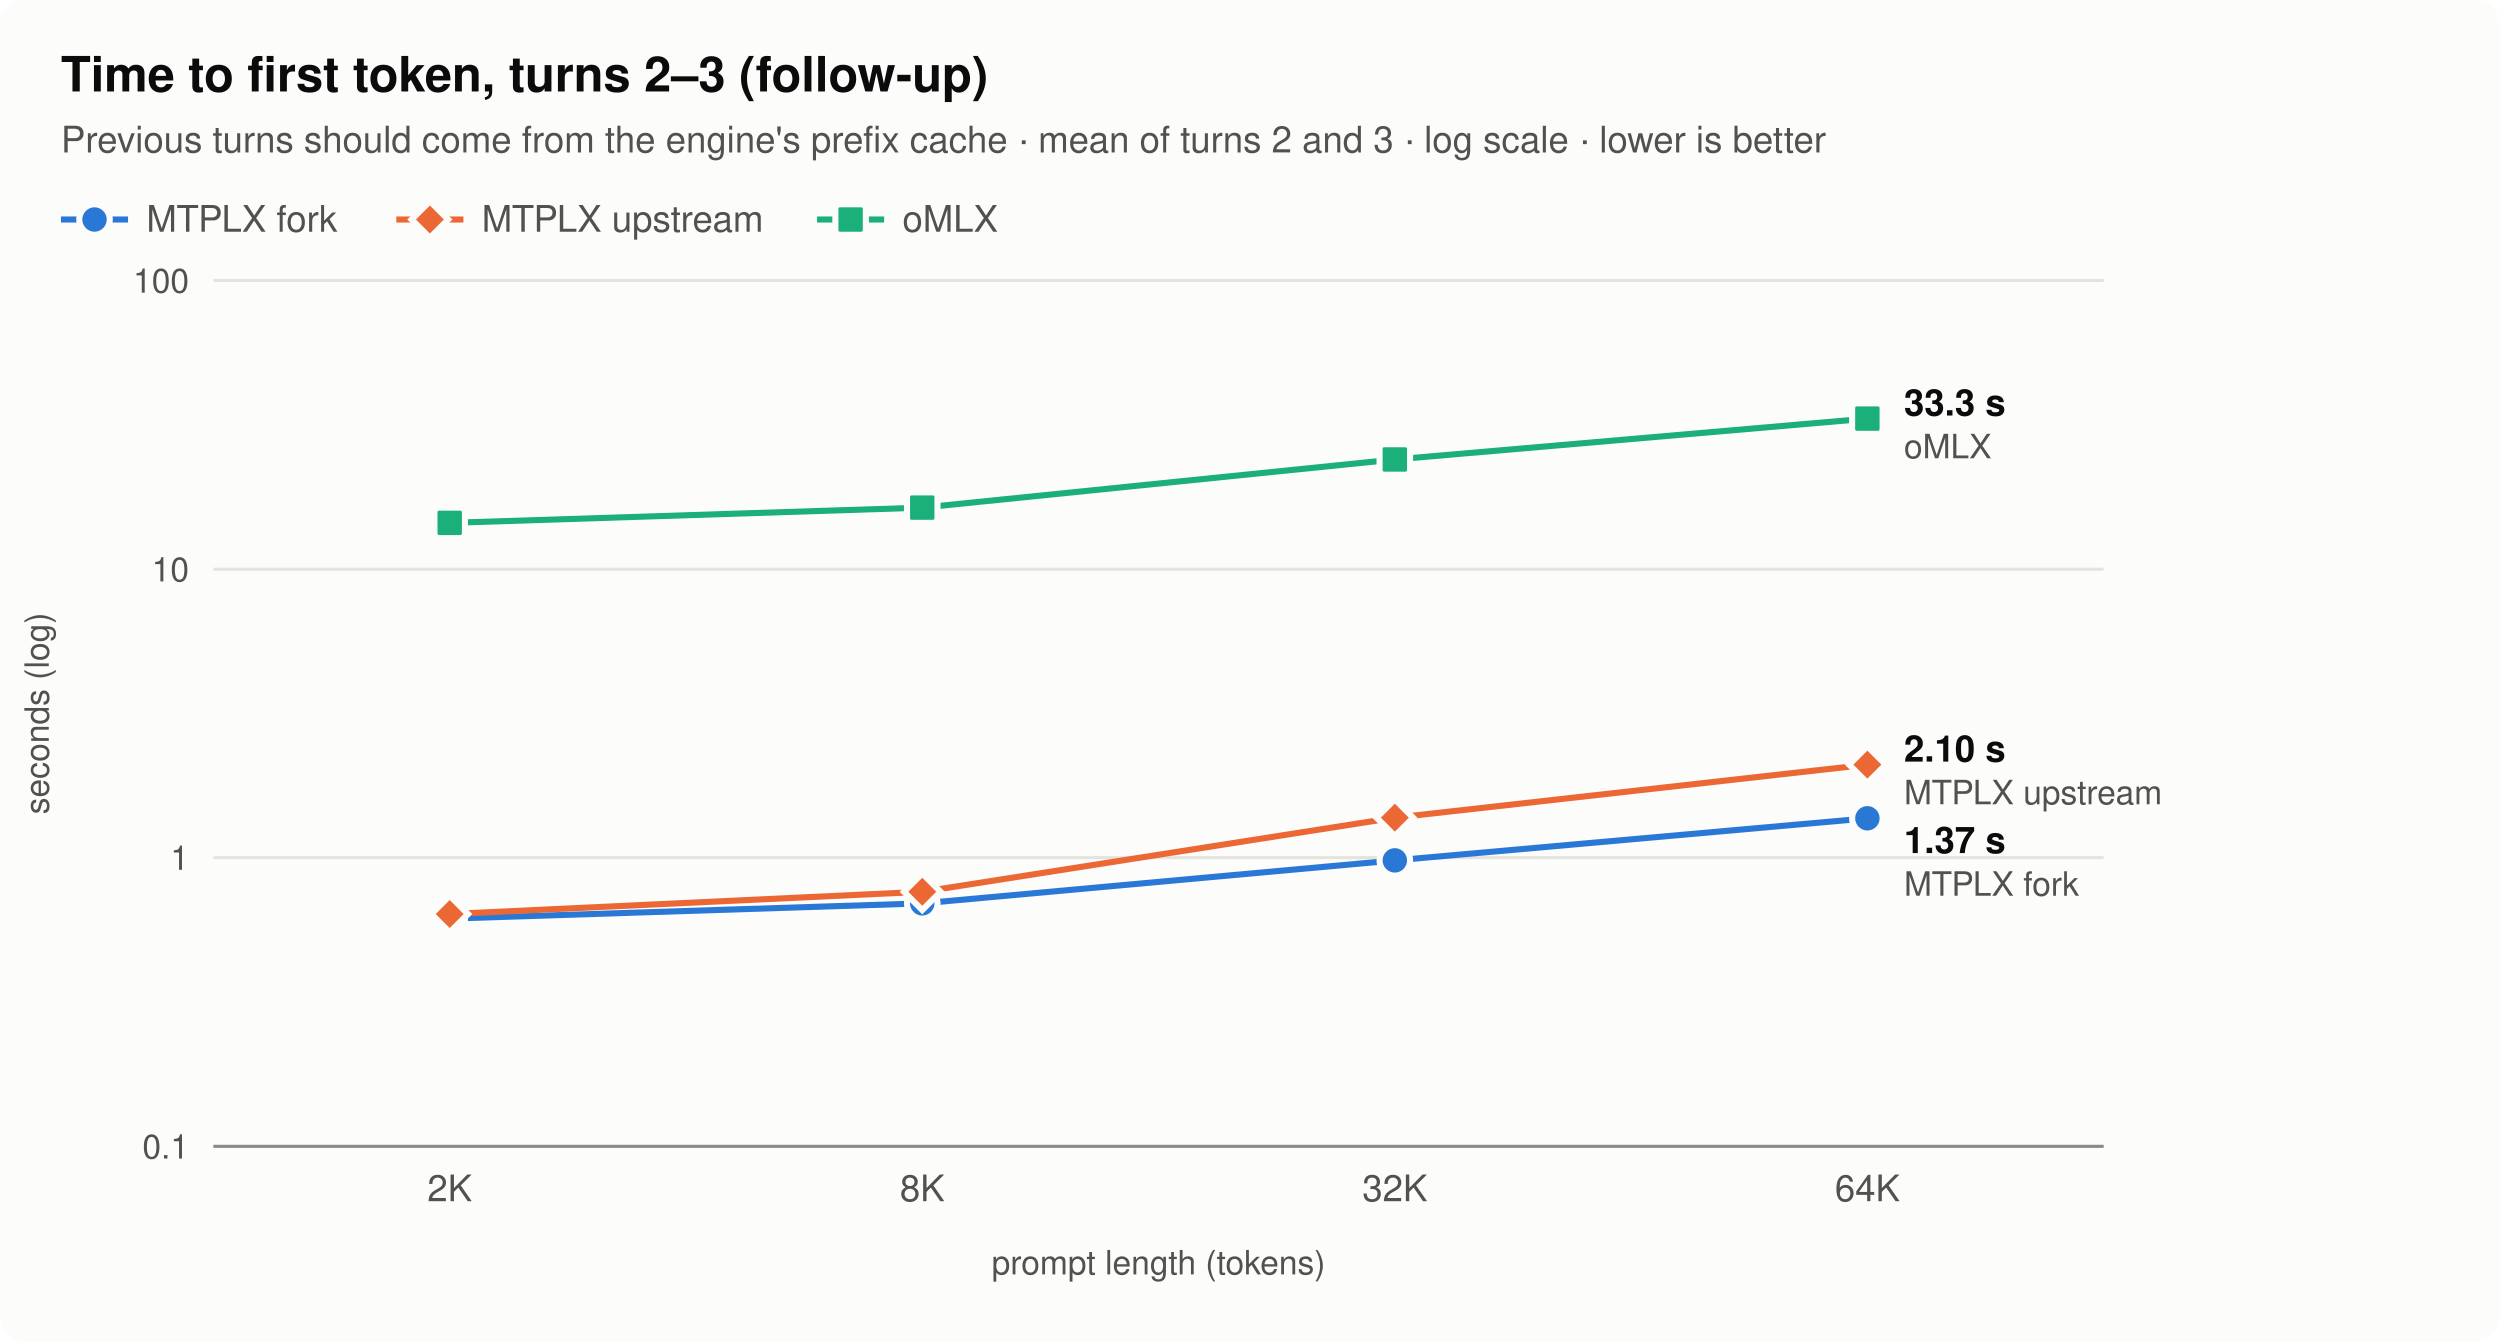
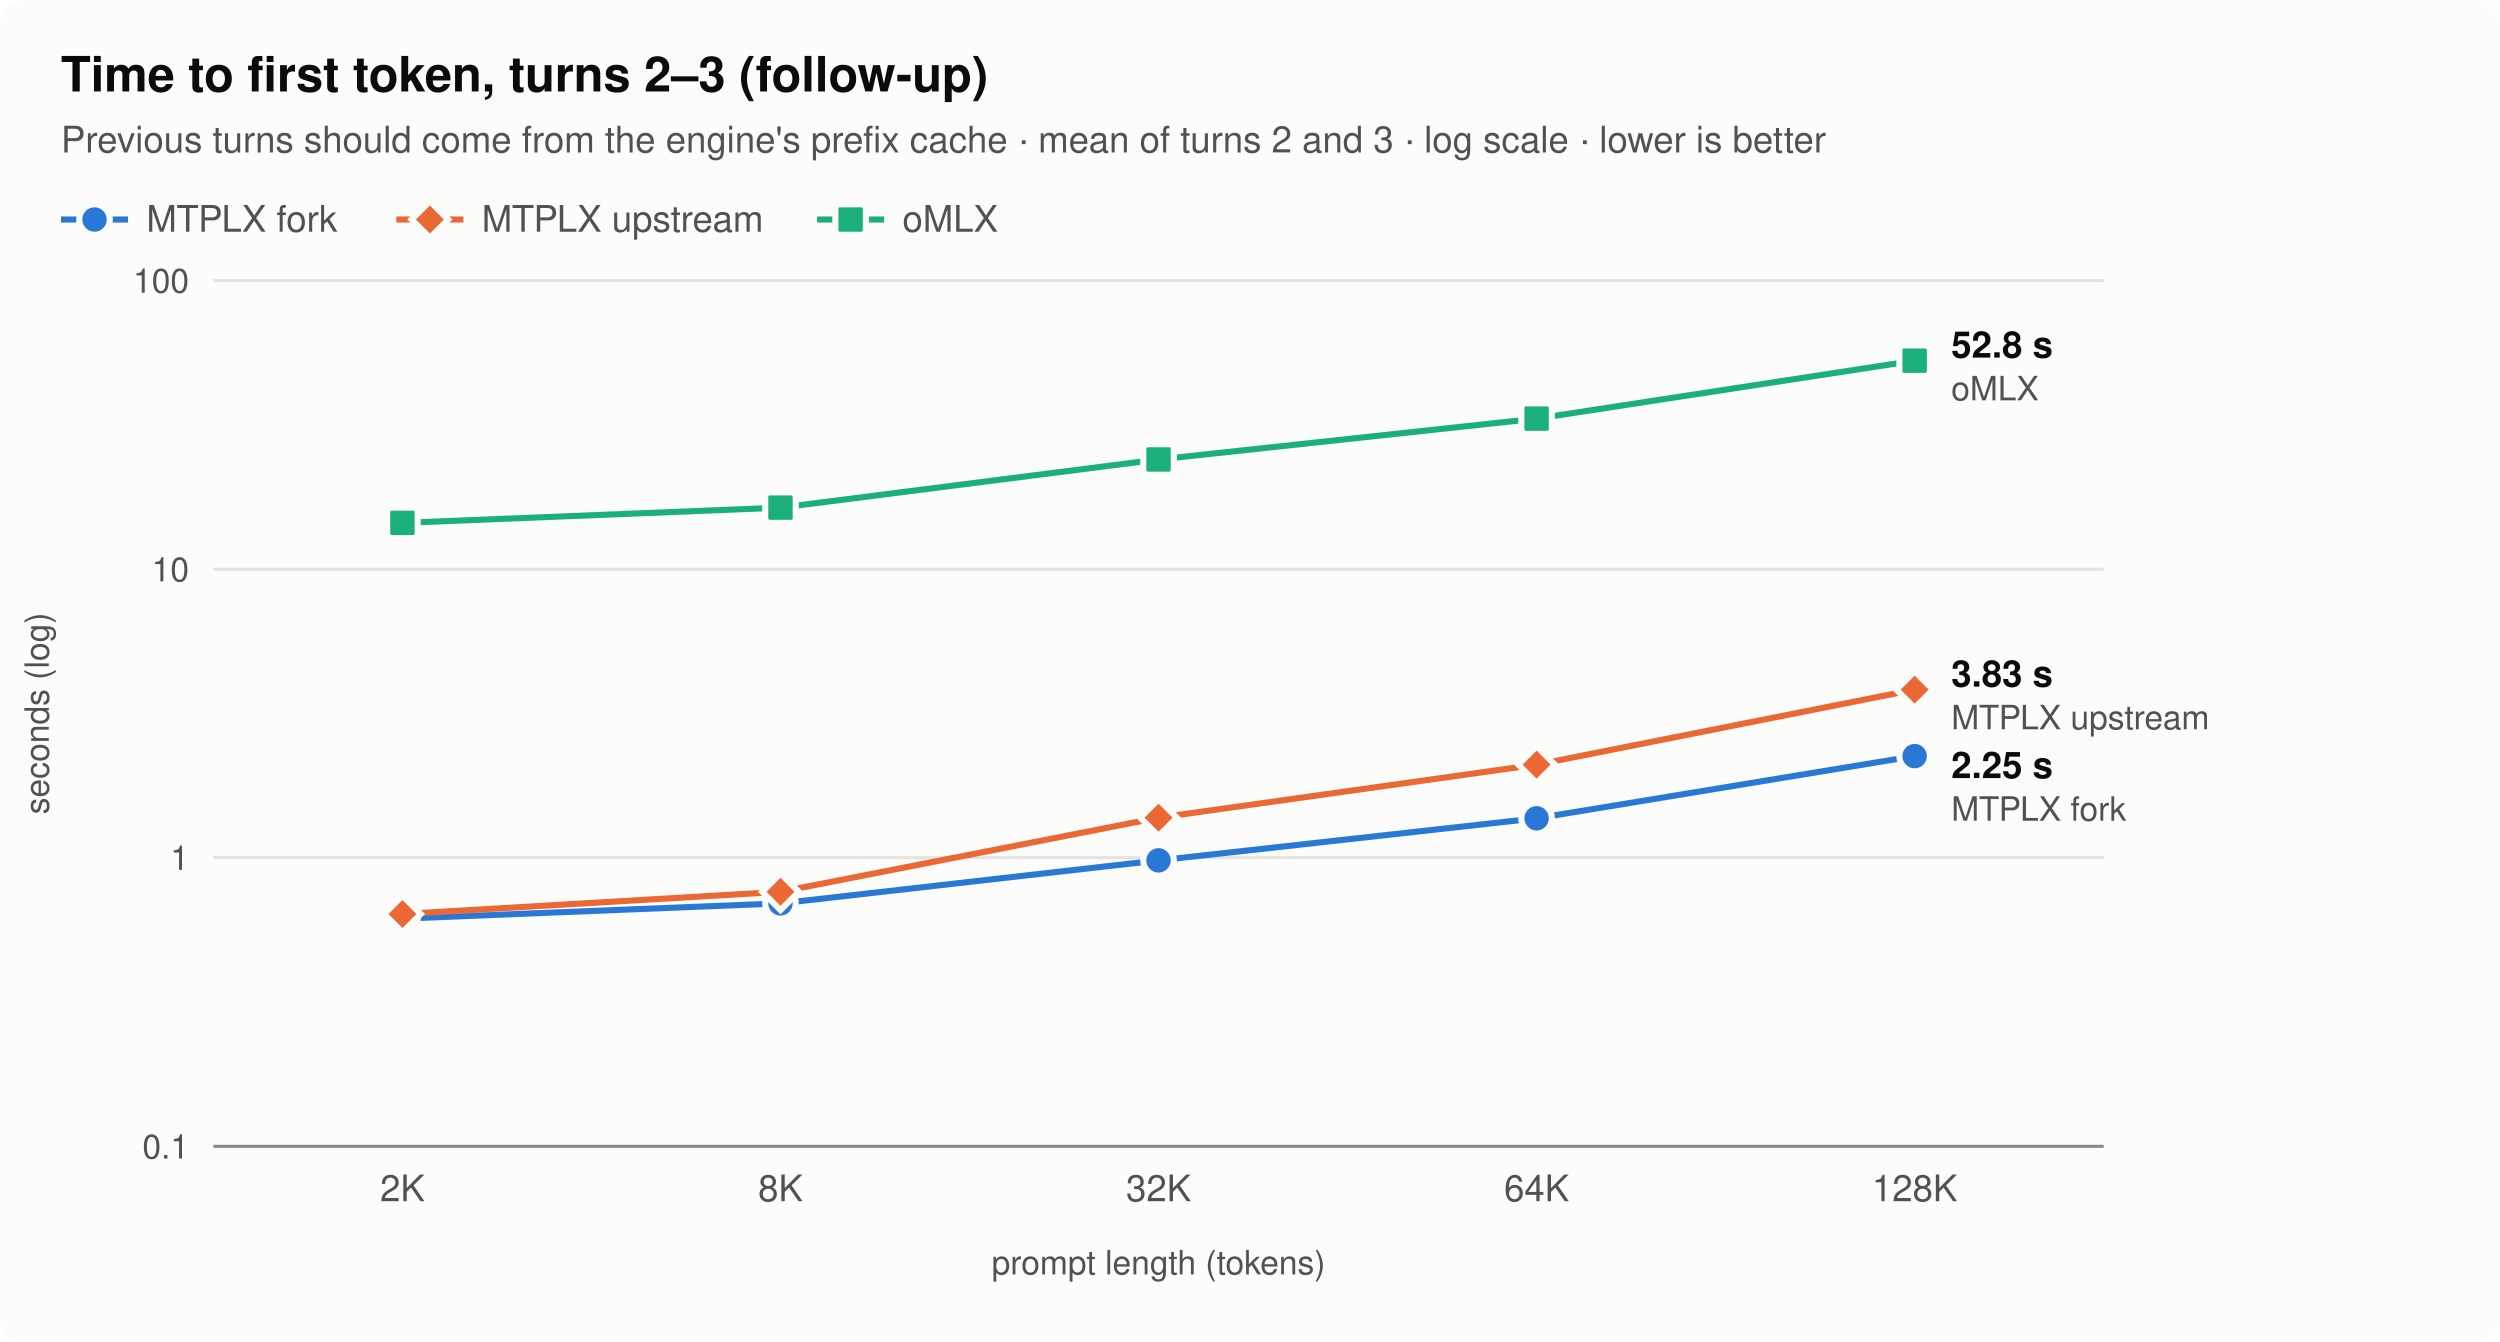
<svg xmlns="http://www.w3.org/2000/svg" viewBox="0 0 820 440" width="820" height="440" role="img" aria-label="Time to first token, turns 2–3 (follow-up)" font-family="-apple-system,BlinkMacSystemFont,Segoe UI,Helvetica,Arial,sans-serif">
  <rect width="820" height="440" rx="8" fill="#fcfcfb" />
  <text x="20" y="30" fill="#0b0b0b" font-size="16" font-weight="600">Time to first token, turns 2–3 (follow-up)</text>
  <text x="20" y="50" fill="#52514e" font-size="12">Previous turns should come from the engine's prefix cache · mean of turns 2 and 3 · log scale · lower is better</text>
  <line x1="20" x2="42" y1="72" y2="72" stroke="#2a78d6" stroke-width="2" />
  <circle cx="31" cy="72" r="5" fill="#2a78d6" stroke="#fcfcfb" stroke-width="2" />
  <text x="48" y="76" fill="#52514e" font-size="12">MTPLX fork</text>
  <line x1="130" x2="152" y1="72" y2="72" stroke="#eb6834" stroke-width="2" />
  <path d="M141 66L147 72L141 78L135 72Z" fill="#eb6834" stroke="#fcfcfb" stroke-width="2" />
  <text x="158" y="76" fill="#52514e" font-size="12">MTPLX upstream</text>
  <line x1="268" x2="290" y1="72" y2="72" stroke="#1baf7a" stroke-width="2" />
  <rect x="274" y="67" width="10" height="10" rx="1.5" fill="#1baf7a" stroke="#fcfcfb" stroke-width="2" />
  <text x="296" y="76" fill="#52514e" font-size="12">oMLX</text>
  <line x1="70" x2="690" y1="376.0" y2="376.0" stroke="#e4e3de" />
  <text x="62" y="380.0" fill="#52514e" font-size="11" text-anchor="end">0.1</text>
  <line x1="70" x2="690" y1="281.3" y2="281.3" stroke="#e4e3de" />
  <text x="62" y="285.3" fill="#52514e" font-size="11" text-anchor="end">1</text>
  <line x1="70" x2="690" y1="186.7" y2="186.7" stroke="#e4e3de" />
  <text x="62" y="190.7" fill="#52514e" font-size="11" text-anchor="end">10</text>
  <line x1="70" x2="690" y1="92.0" y2="92.0" stroke="#e4e3de" />
  <text x="62" y="96.0" fill="#52514e" font-size="11" text-anchor="end">100</text>
  <line x1="70" x2="690" y1="376" y2="376" stroke="#8a8983" />
-   <text x="147.5" y="394" fill="#52514e" font-size="12" text-anchor="middle">2K</text>
-   <text x="302.5" y="394" fill="#52514e" font-size="12" text-anchor="middle">8K</text>
-   <text x="457.5" y="394" fill="#52514e" font-size="12" text-anchor="middle">32K</text>
-   <text x="612.5" y="394" fill="#52514e" font-size="12" text-anchor="middle">64K</text>
+   <text x="132.0" y="394" fill="#52514e" font-size="12" text-anchor="middle">2K</text>
+   <text x="256.0" y="394" fill="#52514e" font-size="12" text-anchor="middle">8K</text>
+   <text x="380.0" y="394" fill="#52514e" font-size="12" text-anchor="middle">32K</text>
+   <text x="504.0" y="394" fill="#52514e" font-size="12" text-anchor="middle">64K</text>
+   <text x="628.0" y="394" fill="#52514e" font-size="12" text-anchor="middle">128K</text>
  <text x="380.0" y="418" fill="#52514e" font-size="11" text-anchor="middle">prompt length (tokens)</text>
  <text x="16" y="234.0" fill="#52514e" font-size="11" text-anchor="middle" transform="rotate(-90 16 234.0)">seconds (log)</text>
-   <polyline points="147.5,301.3 302.5,296.3 457.5,282.2 612.5,268.4" fill="none" stroke="#2a78d6" stroke-width="2" stroke-linejoin="round" />
-   <circle cx="147.5" cy="301.3" r="5" fill="#2a78d6" stroke="#fcfcfb" stroke-width="2" />
-   <circle cx="302.5" cy="296.3" r="5" fill="#2a78d6" stroke="#fcfcfb" stroke-width="2" />
-   <circle cx="457.5" cy="282.2" r="5" fill="#2a78d6" stroke="#fcfcfb" stroke-width="2" />
-   <circle cx="612.5" cy="268.4" r="5" fill="#2a78d6" stroke="#fcfcfb" stroke-width="2" />
-   <polyline points="147.5,299.8 302.5,292.5 457.5,268.2 612.5,250.8" fill="none" stroke="#eb6834" stroke-width="2" stroke-linejoin="round" />
-   <path d="M147.5 293.8L153.5 299.8L147.5 305.8L141.5 299.8Z" fill="#eb6834" stroke="#fcfcfb" stroke-width="2" />
-   <path d="M302.5 286.5L308.5 292.5L302.5 298.5L296.5 292.5Z" fill="#eb6834" stroke="#fcfcfb" stroke-width="2" />
-   <path d="M457.5 262.2L463.5 268.2L457.5 274.2L451.5 268.2Z" fill="#eb6834" stroke="#fcfcfb" stroke-width="2" />
-   <path d="M612.5 244.8L618.5 250.8L612.5 256.8L606.5 250.8Z" fill="#eb6834" stroke="#fcfcfb" stroke-width="2" />
-   <polyline points="147.5,171.5 302.5,166.5 457.5,150.7 612.5,137.3" fill="none" stroke="#1baf7a" stroke-width="2" stroke-linejoin="round" />
-   <rect x="142.5" y="166.5" width="10" height="10" rx="1.5" fill="#1baf7a" stroke="#fcfcfb" stroke-width="2" />
-   <rect x="297.5" y="161.5" width="10" height="10" rx="1.5" fill="#1baf7a" stroke="#fcfcfb" stroke-width="2" />
-   <rect x="452.5" y="145.7" width="10" height="10" rx="1.5" fill="#1baf7a" stroke="#fcfcfb" stroke-width="2" />
-   <rect x="607.5" y="132.3" width="10" height="10" rx="1.5" fill="#1baf7a" stroke="#fcfcfb" stroke-width="2" />
-   <text x="624.5" y="136.3" fill="#0b0b0b" font-size="12" font-weight="600">33.3 s</text>
-   <text x="624.5" y="150.3" fill="#52514e" font-size="11">oMLX</text>
-   <text x="624.5" y="249.8" fill="#0b0b0b" font-size="12" font-weight="600">2.10 s</text>
-   <text x="624.5" y="263.8" fill="#52514e" font-size="11">MTPLX upstream</text>
-   <text x="624.5" y="279.8" fill="#0b0b0b" font-size="12" font-weight="600">1.37 s</text>
-   <text x="624.5" y="293.8" fill="#52514e" font-size="11">MTPLX fork</text>
+   <polyline points="132.0,301.3 256.0,296.3 380.0,282.2 504.0,268.4 628.0,248.0" fill="none" stroke="#2a78d6" stroke-width="2" stroke-linejoin="round" />
+   <circle cx="132.0" cy="301.3" r="5" fill="#2a78d6" stroke="#fcfcfb" stroke-width="2" />
+   <circle cx="256.0" cy="296.3" r="5" fill="#2a78d6" stroke="#fcfcfb" stroke-width="2" />
+   <circle cx="380.0" cy="282.2" r="5" fill="#2a78d6" stroke="#fcfcfb" stroke-width="2" />
+   <circle cx="504.0" cy="268.4" r="5" fill="#2a78d6" stroke="#fcfcfb" stroke-width="2" />
+   <circle cx="628.0" cy="248.0" r="5" fill="#2a78d6" stroke="#fcfcfb" stroke-width="2" />
+   <polyline points="132.0,299.8 256.0,292.5 380.0,268.2 504.0,250.8 628.0,226.2" fill="none" stroke="#eb6834" stroke-width="2" stroke-linejoin="round" />
+   <path d="M132.0 293.8L138.0 299.8L132.0 305.8L126.0 299.8Z" fill="#eb6834" stroke="#fcfcfb" stroke-width="2" />
+   <path d="M256.0 286.5L262.0 292.5L256.0 298.5L250.0 292.5Z" fill="#eb6834" stroke="#fcfcfb" stroke-width="2" />
+   <path d="M380.0 262.2L386.0 268.2L380.0 274.2L374.0 268.2Z" fill="#eb6834" stroke="#fcfcfb" stroke-width="2" />
+   <path d="M504.0 244.8L510.0 250.8L504.0 256.8L498.0 250.8Z" fill="#eb6834" stroke="#fcfcfb" stroke-width="2" />
+   <path d="M628.0 220.2L634.0 226.2L628.0 232.2L622.0 226.2Z" fill="#eb6834" stroke="#fcfcfb" stroke-width="2" />
+   <polyline points="132.0,171.5 256.0,166.5 380.0,150.7 504.0,137.3 628.0,118.3" fill="none" stroke="#1baf7a" stroke-width="2" stroke-linejoin="round" />
+   <rect x="127.0" y="166.5" width="10" height="10" rx="1.5" fill="#1baf7a" stroke="#fcfcfb" stroke-width="2" />
+   <rect x="251.0" y="161.5" width="10" height="10" rx="1.5" fill="#1baf7a" stroke="#fcfcfb" stroke-width="2" />
+   <rect x="375.0" y="145.7" width="10" height="10" rx="1.5" fill="#1baf7a" stroke="#fcfcfb" stroke-width="2" />
+   <rect x="499.0" y="132.3" width="10" height="10" rx="1.5" fill="#1baf7a" stroke="#fcfcfb" stroke-width="2" />
+   <rect x="623.0" y="113.3" width="10" height="10" rx="1.5" fill="#1baf7a" stroke="#fcfcfb" stroke-width="2" />
+   <text x="640.0" y="117.3" fill="#0b0b0b" font-size="12" font-weight="600">52.8 s</text>
+   <text x="640.0" y="131.3" fill="#52514e" font-size="11">oMLX</text>
+   <text x="640.0" y="225.2" fill="#0b0b0b" font-size="12" font-weight="600">3.83 s</text>
+   <text x="640.0" y="239.2" fill="#52514e" font-size="11">MTPLX upstream</text>
+   <text x="640.0" y="255.2" fill="#0b0b0b" font-size="12" font-weight="600">2.25 s</text>
+   <text x="640.0" y="269.2" fill="#52514e" font-size="11">MTPLX fork</text>
</svg>
